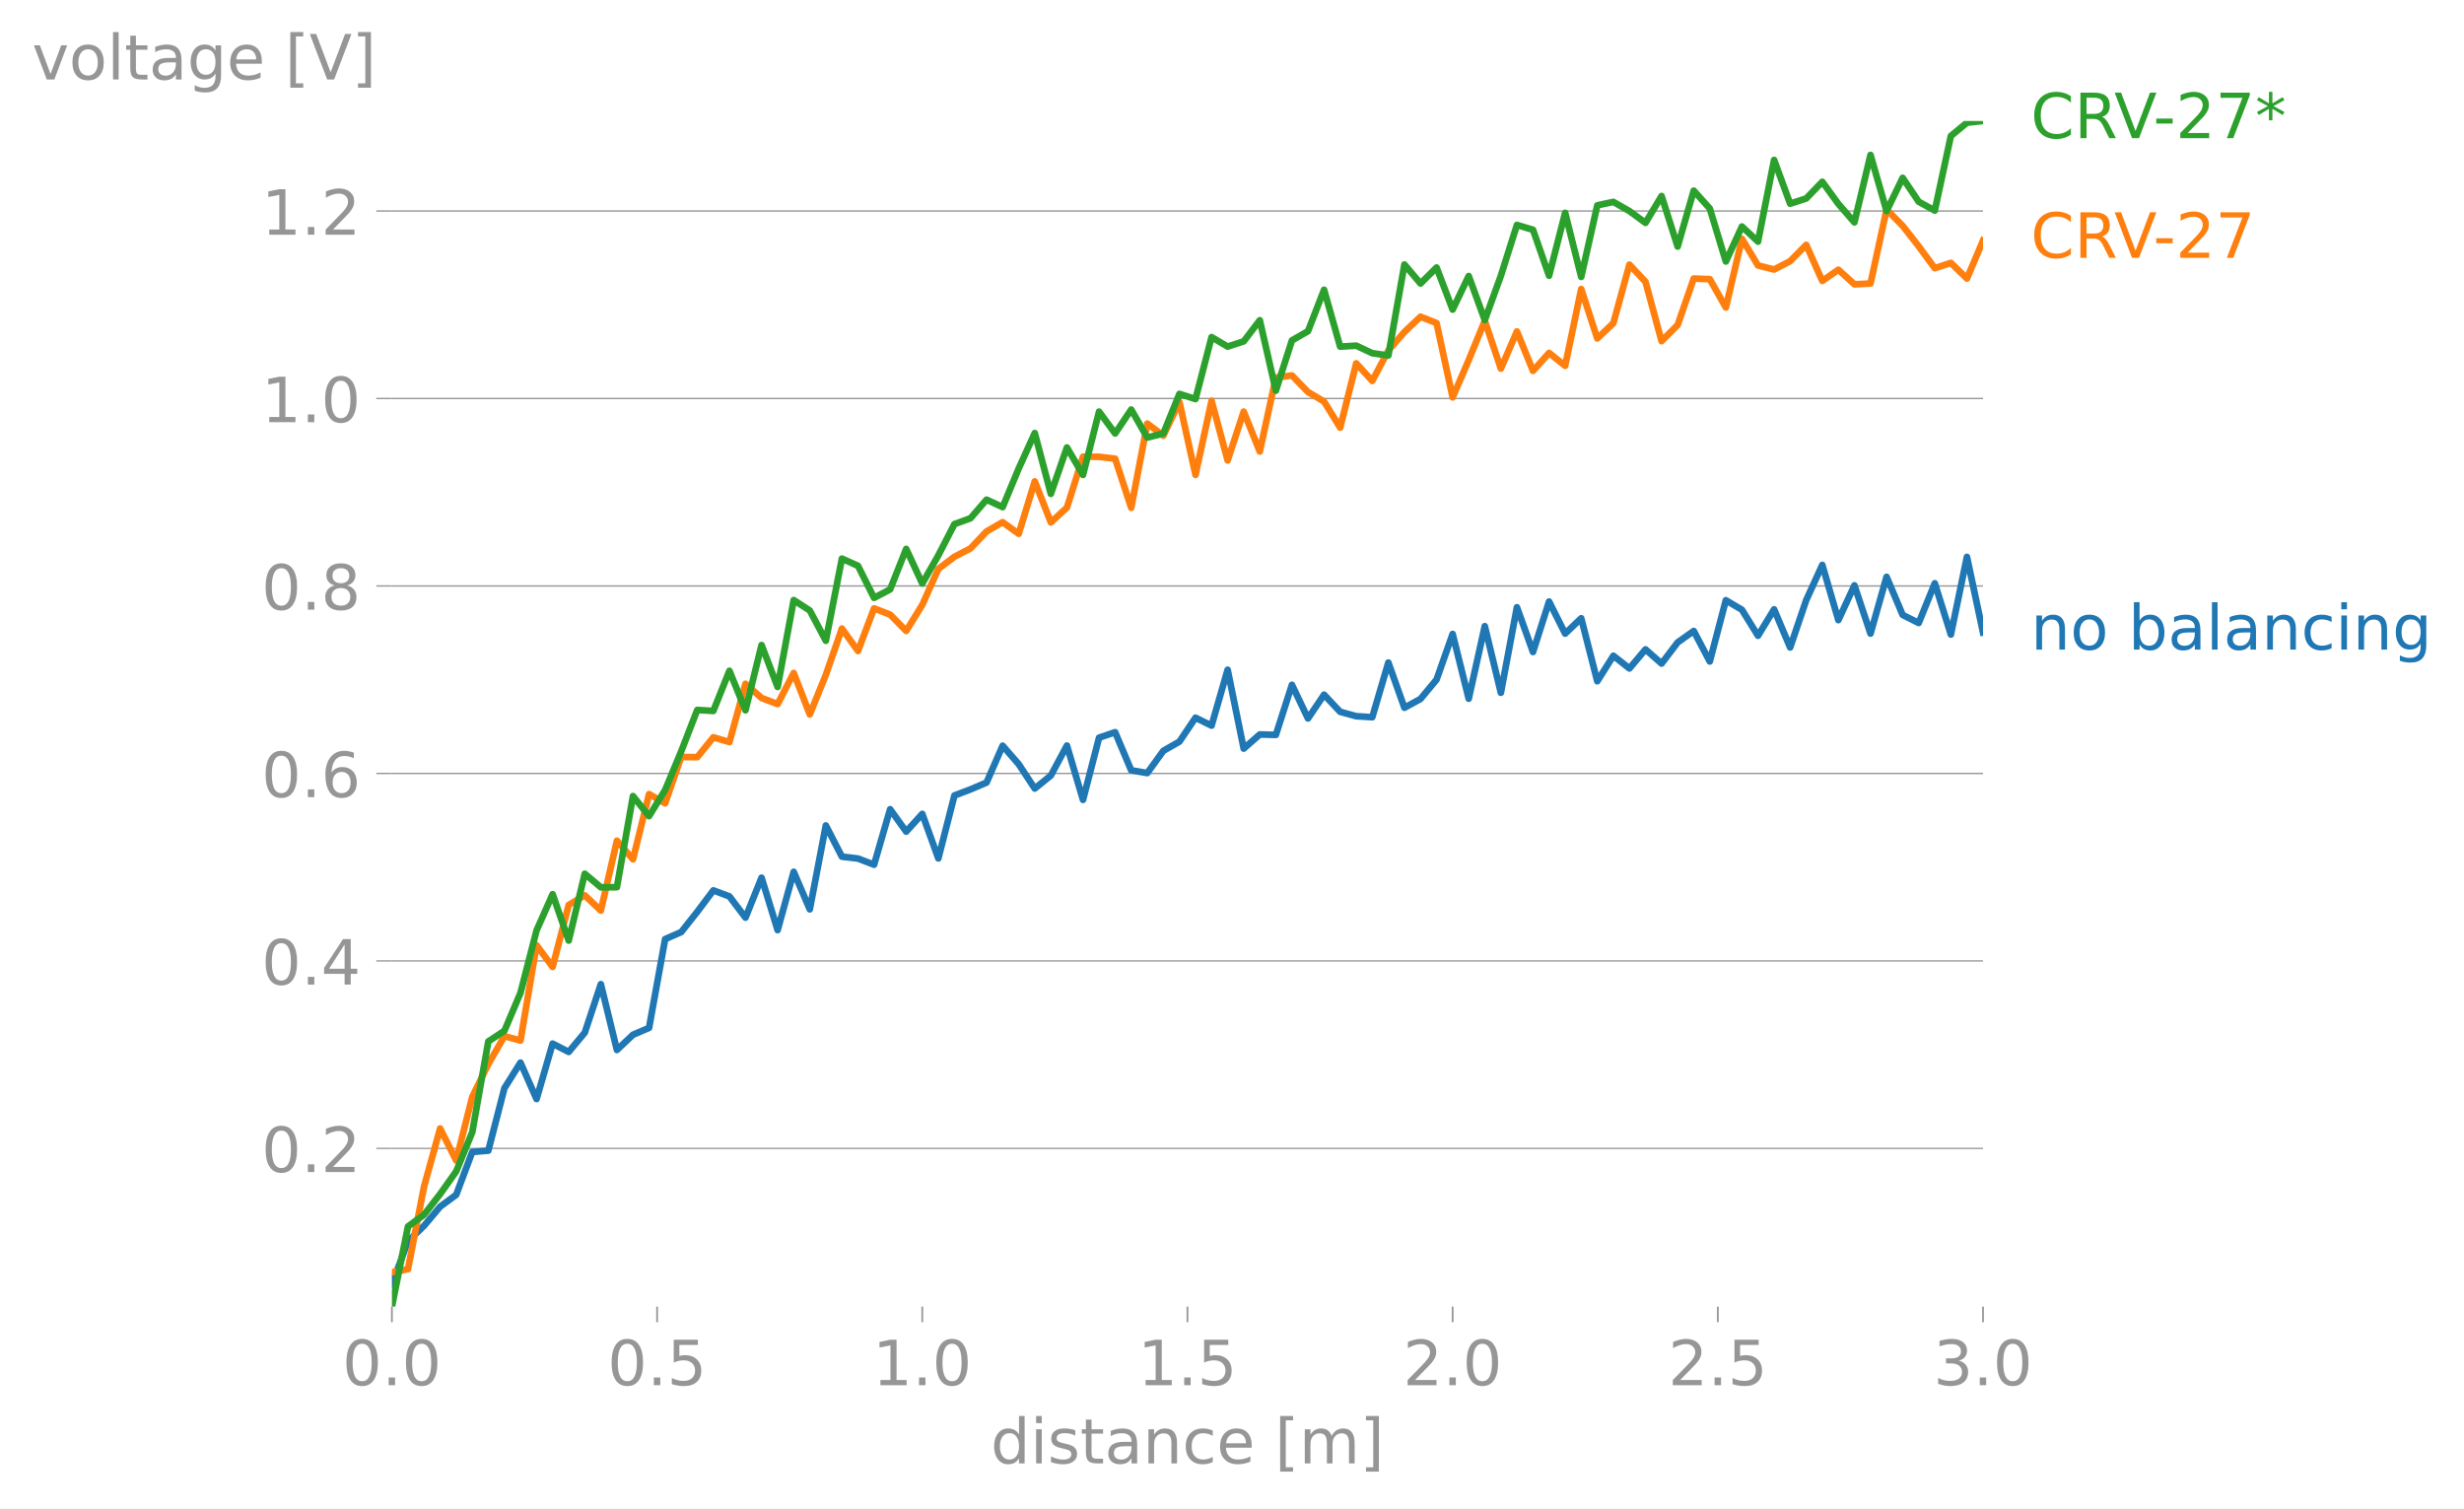
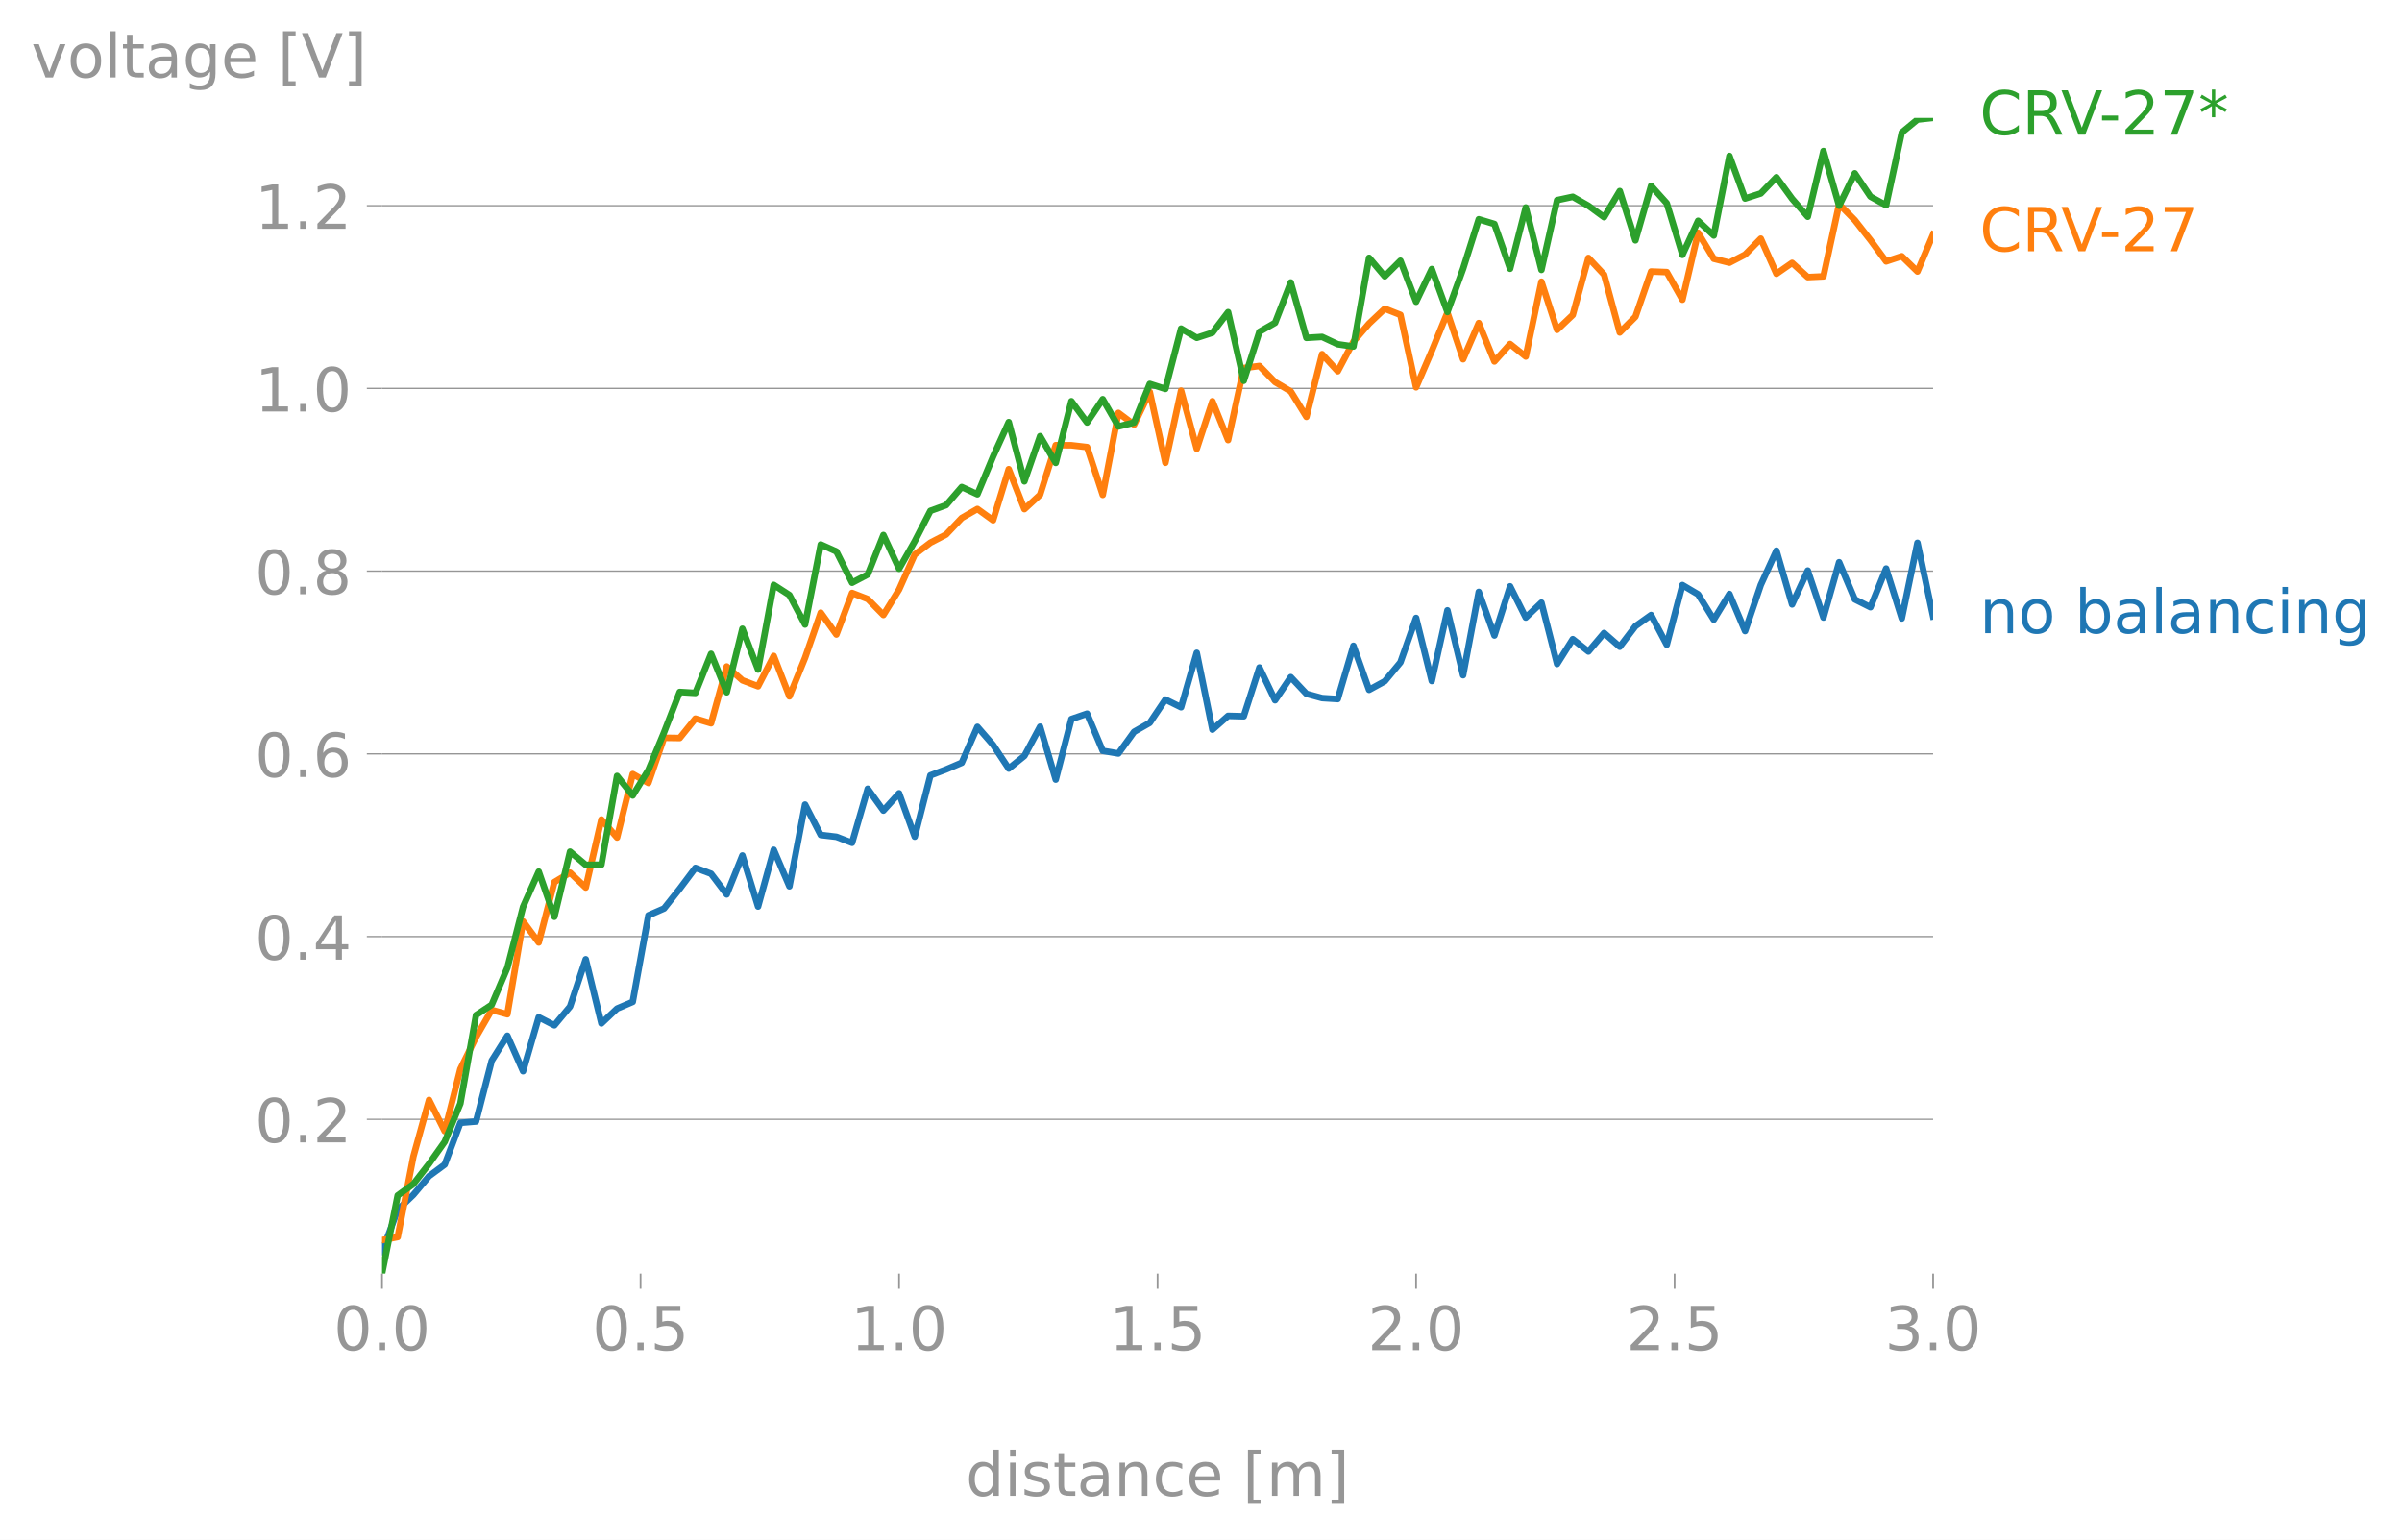
- <svg xmlns="http://www.w3.org/2000/svg" xmlns:xlink="http://www.w3.org/1999/xlink" height="451.41" viewBox="0 0 553.04 338.557" width="737.387">
+ <svg xmlns="http://www.w3.org/2000/svg" xmlns:xlink="http://www.w3.org/1999/xlink" height="472.743" viewBox="0 0 553.04 354.557" width="737.387">
  <defs>
    <style>*{stroke-linecap:butt;stroke-linejoin:round}</style>
  </defs>
  <g id="figure_1">
-     <path d="M0 338.557h553.04V0H0z" style="fill:#fff" id="patch_1" />
+     <path d="M0 354.557h553.04V0H0z" style="fill:#fff" id="patch_1" />
    <g id="axes_1">
      <path d="M87.963 293.258h357.12V27.146H87.962z" style="fill:none" id="patch_2" />
      <g id="matplotlib.axis_1">
        <g id="xtick_1">
          <g id="line2d_1">
            <defs>
-               <path d="M0 0v3.5" id="mf9d9460918" style="stroke:#969696;stroke-width:.4" />
-             </defs>
-             <use style="fill:#969696;stroke:#969696;stroke-width:.4" x="87.963" xlink:href="#mf9d9460918" y="293.258" />
+               <path d="M0 0v3.5" id="m4b5f415ca1" style="stroke:#969696;stroke-width:.4" />
+             </defs>
+             <use style="fill:#969696;stroke:#969696;stroke-width:.4" x="87.963" xlink:href="#m4b5f415ca1" y="293.258" />
          </g>
          <g style="fill:#969696" transform="matrix(.14 0 0 -.14 76.83 310.896)" id="text_1">
            <defs>
              <path d="M2034 4250q-487 0-733-480-245-479-245-1442 0-959 245-1439 246-480 733-480 491 0 736 480 246 480 246 1439 0 963-246 1442-245 480-736 480zm0 500q785 0 1199-621 414-620 414-1801 0-1178-414-1799Q2819-91 2034-91q-784 0-1198 620-414 621-414 1799 0 1181 414 1801 414 621 1198 621z" id="DejaVuSans-30" transform="scale(.01563)" />
              <path d="M684 794h660V0H684v794z" id="DejaVuSans-2e" transform="scale(.01563)" />
            </defs>
            <use xlink:href="#DejaVuSans-30" />
            <use x="63.623" xlink:href="#DejaVuSans-2e" />
            <use x="95.41" xlink:href="#DejaVuSans-30" />
          </g>
        </g>
        <g id="xtick_2">
-           <use style="fill:#969696;stroke:#969696;stroke-width:.4" x="147.482" xlink:href="#mf9d9460918" y="293.258" id="line2d_2" />
+           <use style="fill:#969696;stroke:#969696;stroke-width:.4" x="147.482" xlink:href="#m4b5f415ca1" y="293.258" id="line2d_2" />
          <g style="fill:#969696" transform="matrix(.14 0 0 -.14 136.35 310.896)" id="text_2">
            <defs>
              <path d="M691 4666h2478v-532H1269V2991q137 47 274 70 138 23 276 23 781 0 1237-428 457-428 457-1159 0-753-469-1171Q2575-91 1722-91q-294 0-599 50Q819 9 494 109v635q281-153 581-228t634-75q541 0 856 284 316 284 316 772 0 487-316 771-315 285-856 285-253 0-505-56-251-56-513-175v2344z" id="DejaVuSans-35" transform="scale(.01563)" />
            </defs>
            <use xlink:href="#DejaVuSans-30" />
            <use x="63.623" xlink:href="#DejaVuSans-2e" />
            <use x="95.41" xlink:href="#DejaVuSans-35" />
          </g>
        </g>
        <g id="xtick_3">
-           <use style="fill:#969696;stroke:#969696;stroke-width:.4" x="207.002" xlink:href="#mf9d9460918" y="293.258" id="line2d_3" />
+           <use style="fill:#969696;stroke:#969696;stroke-width:.4" x="207.002" xlink:href="#m4b5f415ca1" y="293.258" id="line2d_3" />
          <g style="fill:#969696" transform="matrix(.14 0 0 -.14 195.87 310.896)" id="text_3">
            <defs>
              <path d="M794 531h1031v3560L703 3866v575l1116 225h631V531h1031V0H794v531z" id="DejaVuSans-31" transform="scale(.01563)" />
            </defs>
            <use xlink:href="#DejaVuSans-31" />
            <use x="63.623" xlink:href="#DejaVuSans-2e" />
            <use x="95.41" xlink:href="#DejaVuSans-30" />
          </g>
        </g>
        <g id="xtick_4">
-           <use style="fill:#969696;stroke:#969696;stroke-width:.4" x="266.522" xlink:href="#mf9d9460918" y="293.258" id="line2d_4" />
+           <use style="fill:#969696;stroke:#969696;stroke-width:.4" x="266.522" xlink:href="#m4b5f415ca1" y="293.258" id="line2d_4" />
          <g style="fill:#969696" transform="matrix(.14 0 0 -.14 255.39 310.896)" id="text_4">
            <use xlink:href="#DejaVuSans-31" />
            <use x="63.623" xlink:href="#DejaVuSans-2e" />
            <use x="95.41" xlink:href="#DejaVuSans-35" />
          </g>
        </g>
        <g id="xtick_5">
-           <use style="fill:#969696;stroke:#969696;stroke-width:.4" x="326.043" xlink:href="#mf9d9460918" y="293.258" id="line2d_5" />
+           <use style="fill:#969696;stroke:#969696;stroke-width:.4" x="326.043" xlink:href="#m4b5f415ca1" y="293.258" id="line2d_5" />
          <g style="fill:#969696" transform="matrix(.14 0 0 -.14 314.91 310.896)" id="text_5">
            <defs>
              <path d="M1228 531h2203V0H469v531q359 372 979 998 621 627 780 809 303 340 423 576 121 236 121 464 0 372-261 606-261 235-680 235-297 0-627-103-329-103-704-313v638q381 153 712 231 332 78 607 78 725 0 1156-363 431-362 431-968 0-288-108-546-107-257-392-607-78-91-497-524-418-433-1181-1211z" id="DejaVuSans-32" transform="scale(.01563)" />
            </defs>
            <use xlink:href="#DejaVuSans-32" />
            <use x="63.623" xlink:href="#DejaVuSans-2e" />
            <use x="95.41" xlink:href="#DejaVuSans-30" />
          </g>
        </g>
        <g id="xtick_6">
-           <use style="fill:#969696;stroke:#969696;stroke-width:.4" x="385.563" xlink:href="#mf9d9460918" y="293.258" id="line2d_6" />
+           <use style="fill:#969696;stroke:#969696;stroke-width:.4" x="385.563" xlink:href="#m4b5f415ca1" y="293.258" id="line2d_6" />
          <g style="fill:#969696" transform="matrix(.14 0 0 -.14 374.43 310.896)" id="text_6">
            <use xlink:href="#DejaVuSans-32" />
            <use x="63.623" xlink:href="#DejaVuSans-2e" />
            <use x="95.41" xlink:href="#DejaVuSans-35" />
          </g>
        </g>
        <g id="xtick_7">
-           <use style="fill:#969696;stroke:#969696;stroke-width:.4" x="445.082" xlink:href="#mf9d9460918" y="293.258" id="line2d_7" />
+           <use style="fill:#969696;stroke:#969696;stroke-width:.4" x="445.082" xlink:href="#m4b5f415ca1" y="293.258" id="line2d_7" />
          <g style="fill:#969696" transform="matrix(.14 0 0 -.14 433.95 310.896)" id="text_7">
            <defs>
              <path d="M2597 2516q453-97 707-404 255-306 255-756 0-690-475-1069Q2609-91 1734-91q-293 0-604 58T488 141v609q262-153 574-231 313-78 654-78 593 0 904 234t311 681q0 413-289 645-289 233-804 233h-544v519h569q465 0 712 186t247 536q0 359-255 551-254 193-729 193-260 0-557-57-297-56-653-174v562q360 100 674 150t592 50q719 0 1137-327 419-326 419-882 0-388-222-655t-631-370z" id="DejaVuSans-33" transform="scale(.01563)" />
            </defs>
            <use xlink:href="#DejaVuSans-33" />
            <use x="63.623" xlink:href="#DejaVuSans-2e" />
            <use x="95.41" xlink:href="#DejaVuSans-30" />
          </g>
        </g>
-         <g style="fill:#969696" transform="matrix(.14 0 0 -.14 222.356 328.446)" id="text_8">
+         <g style="fill:#969696" transform="matrix(.14 0 0 -.14 222.356 344.446)" id="text_8">
          <defs>
            <path d="M2906 2969v1894h575V0h-575v525q-181-312-458-464-276-152-664-152-634 0-1033 506-398 507-398 1332t398 1331q399 506 1033 506 388 0 664-152 277-151 458-463zM947 1747q0-634 261-995t717-361q456 0 718 361 263 361 263 995t-263 995q-262 361-718 361t-717-361q-261-361-261-995z" id="DejaVuSans-64" transform="scale(.01563)" />
            <path d="M603 3500h575V0H603v3500zm0 1363h575v-729H603v729z" id="DejaVuSans-69" transform="scale(.01563)" />
            <path d="M2834 3397v-544q-243 125-506 187-262 63-544 63-428 0-642-131t-214-394q0-200 153-314t616-217l197-44q612-131 870-370t258-667q0-488-386-773Q2250-91 1575-91q-281 0-586 55T347 128v594q319-166 628-249 309-82 613-82 406 0 624 139 219 139 219 392 0 234-158 359-157 125-692 241l-200 47q-534 112-772 345-237 233-237 639 0 494 350 762 350 269 994 269 318 0 599-47 282-46 519-140z" id="DejaVuSans-73" transform="scale(.01563)" />
            <path d="M1172 4494v-994h1184v-447H1172V1153q0-428 117-550t477-122h590V0h-590q-666 0-919 248-253 249-253 905v1900H172v447h422v994h578z" id="DejaVuSans-74" transform="scale(.01563)" />
            <path d="M2194 1759q-697 0-966-159t-269-544q0-306 202-486 202-179 548-179 479 0 768 339t289 901v128h-572zm1147 238V0h-575v531q-197-318-491-470T1556-91q-537 0-855 302-317 302-317 808 0 590 395 890 396 300 1180 300h807v57q0 397-261 614t-733 217q-300 0-585-72-284-72-546-216v532q315 122 612 182 297 61 578 61 760 0 1135-394 375-393 375-1193z" id="DejaVuSans-61" transform="scale(.01563)" />
            <path d="M3513 2113V0h-575v2094q0 497-194 743-194 247-581 247-466 0-735-297-269-296-269-809V0H581v3500h578v-544q207 316 486 472 280 156 646 156 603 0 912-373 310-373 310-1098z" id="DejaVuSans-6e" transform="scale(.01563)" />
            <path d="M3122 3366v-538q-244 135-489 202t-495 67q-560 0-870-355-309-354-309-995t309-996q310-354 870-354 250 0 495 67t489 202V134Q2881 22 2623-34q-257-57-548-57-791 0-1257 497-465 497-465 1341 0 856 470 1346 471 491 1290 491 265 0 518-55 253-54 491-163z" id="DejaVuSans-63" transform="scale(.01563)" />
            <path d="M3597 1894v-281H953q38-594 358-905t892-311q331 0 642 81t618 244V178Q3153 47 2828-22t-659-69q-838 0-1327 487-489 488-489 1320 0 859 464 1363 464 505 1252 505 706 0 1117-455 411-454 411-1235zm-575 169q-6 471-264 752-258 282-683 282-481 0-770-272t-333-766l2050 4z" id="DejaVuSans-65" transform="scale(.01563)" />
            <path d="M550 4863h1325v-447h-750V-397h750v-447H550v5707z" id="DejaVuSans-5b" transform="scale(.01563)" />
            <path d="M3328 2828q216 388 516 572t706 184q547 0 844-383 297-382 297-1088V0h-578v2094q0 503-179 746-178 244-543 244-447 0-707-297-259-296-259-809V0h-578v2094q0 506-178 748t-550 242q-441 0-701-298-259-298-259-808V0H581v3500h578v-544q197 322 472 475t653 153q382 0 649-194 267-193 395-562z" id="DejaVuSans-6d" transform="scale(.01563)" />
            <path d="M1947 4863V-844H622v447h747v4813H622v447h1325z" id="DejaVuSans-5d" transform="scale(.01563)" />
          </defs>
          <use xlink:href="#DejaVuSans-64" />
          <use x="63.477" xlink:href="#DejaVuSans-69" />
          <use x="91.26" xlink:href="#DejaVuSans-73" />
          <use x="143.359" xlink:href="#DejaVuSans-74" />
          <use x="182.568" xlink:href="#DejaVuSans-61" />
          <use x="243.848" xlink:href="#DejaVuSans-6e" />
          <use x="307.227" xlink:href="#DejaVuSans-63" />
          <use x="362.207" xlink:href="#DejaVuSans-65" />
          <use x="423.73" xlink:href="#DejaVuSans-20" />
          <use x="455.518" xlink:href="#DejaVuSans-5b" />
          <use x="494.531" xlink:href="#DejaVuSans-6d" />
          <use x="591.943" xlink:href="#DejaVuSans-5d" />
        </g>
      </g>
      <g id="matplotlib.axis_2">
        <g id="ytick_1">
-           <path clip-path="url(#pff6b2cde68)" d="M87.963 257.742h357.12" style="fill:none;stroke:#969696;stroke-linecap:square;stroke-width:.3" id="line2d_8" />
+           <path clip-path="url(#pdc6a92bcc0)" d="M87.963 257.742h357.12" style="fill:none;stroke:#969696;stroke-linecap:square;stroke-width:.3" id="line2d_8" />
          <g id="line2d_9">
            <defs>
-               <path d="M0 0h-3.5" id="md58f054f28" style="stroke:#969696;stroke-width:.3" />
-             </defs>
-             <use style="fill:#969696;stroke:#969696;stroke-width:.3" x="87.963" xlink:href="#md58f054f28" y="257.742" />
+               <path d="M0 0h-3.5" id="m3ffb394036" style="stroke:#969696;stroke-width:.3" />
+             </defs>
+             <use style="fill:#969696;stroke:#969696;stroke-width:.3" x="87.963" xlink:href="#m3ffb394036" y="257.742" />
          </g>
          <g style="fill:#969696" transform="matrix(.14 0 0 -.14 58.698 263.06)" id="text_9">
            <use xlink:href="#DejaVuSans-30" />
            <use x="63.623" xlink:href="#DejaVuSans-2e" />
            <use x="95.41" xlink:href="#DejaVuSans-32" />
          </g>
        </g>
        <g id="ytick_2">
-           <path clip-path="url(#pff6b2cde68)" d="M87.963 215.666h357.12" style="fill:none;stroke:#969696;stroke-linecap:square;stroke-width:.3" id="line2d_10" />
-           <use style="fill:#969696;stroke:#969696;stroke-width:.3" x="87.963" xlink:href="#md58f054f28" y="215.666" id="line2d_11" />
+           <path clip-path="url(#pdc6a92bcc0)" d="M87.963 215.666h357.12" style="fill:none;stroke:#969696;stroke-linecap:square;stroke-width:.3" id="line2d_10" />
+           <use style="fill:#969696;stroke:#969696;stroke-width:.3" x="87.963" xlink:href="#m3ffb394036" y="215.666" id="line2d_11" />
          <g style="fill:#969696" transform="matrix(.14 0 0 -.14 58.698 220.984)" id="text_10">
            <defs>
              <path d="M2419 4116 825 1625h1594v2491zm-166 550h794V1625h666v-525h-666V0h-628v1100H313v609l1940 2957z" id="DejaVuSans-34" transform="scale(.01563)" />
            </defs>
            <use xlink:href="#DejaVuSans-30" />
            <use x="63.623" xlink:href="#DejaVuSans-2e" />
            <use x="95.41" xlink:href="#DejaVuSans-34" />
          </g>
        </g>
        <g id="ytick_3">
-           <path clip-path="url(#pff6b2cde68)" d="M87.963 173.59h357.12" style="fill:none;stroke:#969696;stroke-linecap:square;stroke-width:.3" id="line2d_12" />
-           <use style="fill:#969696;stroke:#969696;stroke-width:.3" x="87.963" xlink:href="#md58f054f28" y="173.589" id="line2d_13" />
+           <path clip-path="url(#pdc6a92bcc0)" d="M87.963 173.59h357.12" style="fill:none;stroke:#969696;stroke-linecap:square;stroke-width:.3" id="line2d_12" />
+           <use style="fill:#969696;stroke:#969696;stroke-width:.3" x="87.963" xlink:href="#m3ffb394036" y="173.589" id="line2d_13" />
          <g style="fill:#969696" transform="matrix(.14 0 0 -.14 58.698 178.908)" id="text_11">
            <defs>
              <path d="M2113 2584q-425 0-674-291-248-290-248-796 0-503 248-796 249-292 674-292t673 292q248 293 248 796 0 506-248 796-248 291-673 291zm1253 1979v-575q-238 112-480 171-242 60-480 60-625 0-955-422-329-422-376-1275 184 272 462 417 279 145 613 145 703 0 1111-427 408-426 408-1160 0-719-425-1154Q2819-91 2113-91q-810 0-1238 620-428 621-428 1799 0 1106 525 1764t1409 658q238 0 480-47t505-140z" id="DejaVuSans-36" transform="scale(.01563)" />
            </defs>
            <use xlink:href="#DejaVuSans-30" />
            <use x="63.623" xlink:href="#DejaVuSans-2e" />
            <use x="95.41" xlink:href="#DejaVuSans-36" />
          </g>
        </g>
        <g id="ytick_4">
-           <path clip-path="url(#pff6b2cde68)" d="M87.963 131.513h357.12" style="fill:none;stroke:#969696;stroke-linecap:square;stroke-width:.3" id="line2d_14" />
-           <use style="fill:#969696;stroke:#969696;stroke-width:.3" x="87.963" xlink:href="#md58f054f28" y="131.513" id="line2d_15" />
+           <path clip-path="url(#pdc6a92bcc0)" d="M87.963 131.513h357.12" style="fill:none;stroke:#969696;stroke-linecap:square;stroke-width:.3" id="line2d_14" />
+           <use style="fill:#969696;stroke:#969696;stroke-width:.3" x="87.963" xlink:href="#m3ffb394036" y="131.513" id="line2d_15" />
          <g style="fill:#969696" transform="matrix(.14 0 0 -.14 58.698 136.832)" id="text_12">
            <defs>
              <path d="M2034 2216q-450 0-708-241-257-241-257-662 0-422 257-663 258-241 708-241t709 242q260 243 260 662 0 421-258 662-257 241-711 241zm-631 268q-406 100-633 378-226 279-226 679 0 559 398 884 399 325 1092 325 697 0 1094-325t397-884q0-400-227-679-226-278-629-378 456-106 710-416 255-309 255-755 0-679-414-1042Q2806-91 2034-91q-771 0-1186 362-414 363-414 1042 0 446 256 755 257 310 713 416zm-231 997q0-362 226-565 227-203 636-203 407 0 636 203 230 203 230 565 0 363-230 566-229 203-636 203-409 0-636-203-226-203-226-566z" id="DejaVuSans-38" transform="scale(.01563)" />
            </defs>
            <use xlink:href="#DejaVuSans-30" />
            <use x="63.623" xlink:href="#DejaVuSans-2e" />
            <use x="95.41" xlink:href="#DejaVuSans-38" />
          </g>
        </g>
        <g id="ytick_5">
-           <path clip-path="url(#pff6b2cde68)" d="M87.963 89.437h357.12" style="fill:none;stroke:#969696;stroke-linecap:square;stroke-width:.3" id="line2d_16" />
-           <use style="fill:#969696;stroke:#969696;stroke-width:.3" x="87.963" xlink:href="#md58f054f28" y="89.437" id="line2d_17" />
+           <path clip-path="url(#pdc6a92bcc0)" d="M87.963 89.437h357.12" style="fill:none;stroke:#969696;stroke-linecap:square;stroke-width:.3" id="line2d_16" />
+           <use style="fill:#969696;stroke:#969696;stroke-width:.3" x="87.963" xlink:href="#m3ffb394036" y="89.437" id="line2d_17" />
          <g style="fill:#969696" transform="matrix(.14 0 0 -.14 58.698 94.756)" id="text_13">
            <use xlink:href="#DejaVuSans-31" />
            <use x="63.623" xlink:href="#DejaVuSans-2e" />
            <use x="95.41" xlink:href="#DejaVuSans-30" />
          </g>
        </g>
        <g id="ytick_6">
-           <path clip-path="url(#pff6b2cde68)" d="M87.963 47.36h357.12" style="fill:none;stroke:#969696;stroke-linecap:square;stroke-width:.3" id="line2d_18" />
-           <use style="fill:#969696;stroke:#969696;stroke-width:.3" x="87.963" xlink:href="#md58f054f28" y="47.361" id="line2d_19" />
+           <path clip-path="url(#pdc6a92bcc0)" d="M87.963 47.36h357.12" style="fill:none;stroke:#969696;stroke-linecap:square;stroke-width:.3" id="line2d_18" />
+           <use style="fill:#969696;stroke:#969696;stroke-width:.3" x="87.963" xlink:href="#m3ffb394036" y="47.361" id="line2d_19" />
          <g style="fill:#969696" transform="matrix(.14 0 0 -.14 58.698 52.68)" id="text_14">
            <use xlink:href="#DejaVuSans-31" />
            <use x="63.623" xlink:href="#DejaVuSans-2e" />
            <use x="95.41" xlink:href="#DejaVuSans-32" />
          </g>
        </g>
        <g style="fill:#969696" transform="matrix(.14 0 0 -.14 7.2 17.838)" id="text_15">
          <defs>
            <path d="M191 3500h609L1894 563l1094 2937h609L2284 0h-781L191 3500z" id="DejaVuSans-76" transform="scale(.01563)" />
            <path d="M1959 3097q-462 0-731-361t-269-989q0-628 267-989 268-361 733-361 460 0 728 362 269 363 269 988 0 622-269 986-268 364-728 364zm0 487q750 0 1178-488 429-487 429-1349 0-859-429-1349Q2709-91 1959-91q-753 0-1180 489-426 490-426 1349 0 862 426 1349 427 488 1180 488z" id="DejaVuSans-6f" transform="scale(.01563)" />
            <path d="M603 4863h575V0H603v4863z" id="DejaVuSans-6c" transform="scale(.01563)" />
            <path d="M2906 1791q0 625-258 968-257 344-723 344-462 0-720-344-258-343-258-968 0-622 258-966t720-344q466 0 723 344 258 344 258 966zm575-1357q0-893-397-1329-396-436-1215-436-303 0-572 45t-522 139v559q253-137 500-202 247-66 503-66 566 0 847 295t281 892v285q-178-310-456-463T1784 0Q1141 0 747 490 353 981 353 1791q0 812 394 1302 394 491 1037 491 388 0 666-153t456-462v531h575V434z" id="DejaVuSans-67" transform="scale(.01563)" />
            <path d="M1831 0 50 4666h659L2188 738l1481 3928h656L2547 0h-716z" id="DejaVuSans-56" transform="scale(.01563)" />
          </defs>
          <use xlink:href="#DejaVuSans-76" />
          <use x="59.18" xlink:href="#DejaVuSans-6f" />
          <use x="120.361" xlink:href="#DejaVuSans-6c" />
          <use x="148.145" xlink:href="#DejaVuSans-74" />
          <use x="187.354" xlink:href="#DejaVuSans-61" />
          <use x="248.633" xlink:href="#DejaVuSans-67" />
          <use x="312.109" xlink:href="#DejaVuSans-65" />
          <use x="373.633" xlink:href="#DejaVuSans-20" />
          <use x="405.42" xlink:href="#DejaVuSans-5b" />
          <use x="444.434" xlink:href="#DejaVuSans-56" />
          <use x="512.842" xlink:href="#DejaVuSans-5d" />
        </g>
      </g>
-       <path clip-path="url(#pff6b2cde68)" d="m87.963 288.272 3.607-9.688 3.607-3.469 3.607-4.292 3.608-2.662 3.607-9.613 3.607-.302 3.607-14.006 3.608-5.746 3.607 8.175 3.607-12.433 3.608 1.86 3.607-4.33 3.607-10.876 3.607 14.767 3.608-3.416 3.607-1.544 3.607-19.925 3.607-1.577 3.608-4.55 3.607-4.804 3.607 1.35 3.607 4.766 3.608-8.966 3.607 11.757 3.607-13.074 3.608 8.418 3.607-18.82 3.607 6.999 3.607.42 3.608 1.38 3.607-12.445 3.607 5.023 3.607-3.98 3.608 9.993 3.607-14.122 3.607-1.363 3.608-1.54 3.607-8.272 3.607 4.152 3.607 5.46 3.608-2.916 3.607-6.733 3.607 12.192 3.608-13.947 3.607-1.238 3.607 8.557 3.607.615 3.608-4.995 3.607-2.061 3.607-5.365 3.607 1.773 3.608-12.538 3.607 17.697 3.607-3.176 3.608.094 3.607-11.233 3.607 7.545 3.607-5.33 3.608 3.84 3.607.986 3.607.228 3.607-12.263 3.608 10.14 3.607-1.975 3.607-4.352 3.608-10.23 3.607 14.528 3.607-16.274 3.607 14.934 3.608-19.182 3.607 10.035 3.607-11.326 3.607 7.201 3.608-3.44 3.607 14.128 3.607-5.716 3.608 2.842 3.607-4.27 3.607 3.174 3.607-4.74 3.608-2.565 3.607 6.837 3.607-13.74 3.607 2.137 3.608 5.834 3.607-5.92 3.607 8.546 3.607-10.618 3.608-7.904 3.607 12.385 3.607-7.794 3.608 10.82 3.607-12.738 3.607 8.548 3.607 1.808 3.608-8.906 3.607 11.502 3.607-17.424 3.607 16.94" style="fill:none;stroke:#1f77b4;stroke-linecap:square;stroke-width:1.5" id="line2d_20" />
-       <path clip-path="url(#pff6b2cde68)" d="m87.963 285.558 3.607-.702 3.607-18.538 3.607-13.04 3.608 7.19 3.607-14.294 3.607-7.36 3.607-6.26 3.608.996 3.607-21.399 3.607 4.872 3.608-13.905 3.607-2.168 3.607 3.427 3.607-15.68 3.608 4.163 3.607-14.623 3.607 2.058 3.607-10.405 3.608.053 3.607-4.467 3.607 1.073 3.607-13.074 3.608 3.185 3.607 1.369 3.607-6.99 3.608 9.31 3.607-8.883 3.607-10.39 3.607 5.033 3.608-9.565 3.607 1.398 3.607 3.667 3.607-5.852 3.608-8.07 3.607-2.726 3.607-1.872 3.608-3.815 3.607-2.073 3.607 2.606 3.607-11.767 3.608 9.201 3.607-3.313 3.607-11.422 3.608.024 3.607.419 3.607 11.01 3.607-18.884 3.608 2.711 3.607-7.555 3.607 16.34 3.607-16.614 3.608 13.387 3.607-10.956 3.607 8.953 3.608-16.596 3.607-.473 3.607 3.711 3.607 2.135 3.608 5.867 3.607-14.434 3.607 3.94 3.607-6.816 3.608-4.178 3.607-3.414 3.607 1.423 3.608 16.684 3.607-8.378 3.607-8.816 3.607 10.736 3.608-8.342 3.607 8.846 3.607-4.018 3.607 2.883 3.608-17.227 3.607 11.086 3.607-3.44 3.608-13.127 3.607 3.852 3.607 13.312 3.607-3.618 3.608-10.418 3.607.137 3.607 6.358 3.607-15.416 3.608 5.983 3.607.906 3.607-1.871 3.607-3.667 3.608 8.092 3.607-2.509 3.607 3.28 3.608-.174 3.607-16.612 3.607 3.658 3.607 4.6 3.608 4.904 3.607-1.188 3.607 3.519L445.082 54" style="fill:none;stroke:#ff7f0e;stroke-linecap:square;stroke-width:1.5" id="line2d_21" />
-       <path clip-path="url(#pff6b2cde68)" d="m87.963 293.258 3.607-17.99 3.607-2.632 3.607-4.647 3.608-5.08 3.607-8.797 3.607-20.373 3.607-2.373 3.608-8.517 3.607-14.026 3.607-8.121 3.608 10.4 3.607-14.997 3.607 3.044 3.607-.032 3.608-20.444 3.607 4.499 3.607-5.869 3.607-8.666 3.608-9.295 3.607.22 3.607-9.007 3.607 8.864 3.608-14.64 3.607 9.403 3.607-19.5 3.608 2.336 3.607 6.792 3.607-18.432 3.607 1.618 3.608 7.19 3.607-1.901 3.607-9.085 3.607 7.773 3.608-6.337 3.607-7.008 3.607-1.304 3.608-4.181 3.607 1.677 3.607-8.677 3.607-7.943 3.608 13.645 3.607-10.413 3.607 6.157 3.608-14.2 3.607 4.899 3.607-5.366 3.607 6.282 3.608-.906 3.607-8.893 3.607 1.155 3.607-13.897 3.608 2.128 3.607-1.17 3.607-4.746 3.608 15.807 3.607-11.28 3.607-2.067 3.607-9.297 3.608 12.764 3.607-.218 3.607 1.686 3.607.52 3.608-20.428 3.607 4.27 3.607-3.594 3.608 9.446 3.607-7.532 3.607 9.892 3.607-9.95 3.608-11.405 3.607 1.088 3.607 10.309 3.607-14.114 3.608 14.376 3.607-16.059 3.607-.776 3.608 2.064 3.607 2.64 3.607-6.023 3.607 11.352 3.608-12.558 3.607 4.014 3.607 11.887 3.607-7.845 3.608 3.384 3.607-18.33 3.607 9.814 3.607-1.165 3.608-3.742 3.607 4.959 3.607 4.146 3.608-15.133 3.607 12.597 3.607-7.458 3.607 5.355 3.608 1.988 3.607-16.743 3.607-2.981 3.607-.389" style="fill:none;stroke:#2ca02c;stroke-linecap:square;stroke-width:1.5" id="line2d_22" />
+       <path clip-path="url(#pdc6a92bcc0)" d="m87.963 288.272 3.607-9.688 3.607-3.469 3.607-4.292 3.608-2.662 3.607-9.613 3.607-.302 3.607-14.006 3.608-5.746 3.607 8.175 3.607-12.433 3.608 1.86 3.607-4.33 3.607-10.876 3.607 14.767 3.608-3.416 3.607-1.544 3.607-19.925 3.607-1.577 3.608-4.55 3.607-4.804 3.607 1.35 3.607 4.766 3.608-8.966 3.607 11.757 3.607-13.074 3.608 8.418 3.607-18.82 3.607 6.999 3.607.42 3.608 1.38 3.607-12.445 3.607 5.023 3.607-3.98 3.608 9.993 3.607-14.122 3.607-1.363 3.608-1.54 3.607-8.272 3.607 4.152 3.607 5.46 3.608-2.916 3.607-6.733 3.607 12.192 3.608-13.947 3.607-1.238 3.607 8.557 3.607.615 3.608-4.995 3.607-2.061 3.607-5.365 3.607 1.773 3.608-12.538 3.607 17.697 3.607-3.176 3.608.094 3.607-11.233 3.607 7.545 3.607-5.33 3.608 3.84 3.607.986 3.607.228 3.607-12.263 3.608 10.14 3.607-1.975 3.607-4.352 3.608-10.23 3.607 14.528 3.607-16.274 3.607 14.934 3.608-19.182 3.607 10.035 3.607-11.326 3.607 7.201 3.608-3.44 3.607 14.128 3.607-5.716 3.608 2.842 3.607-4.27 3.607 3.174 3.607-4.74 3.608-2.565 3.607 6.837 3.607-13.74 3.607 2.137 3.608 5.834 3.607-5.92 3.607 8.546 3.607-10.618 3.608-7.904 3.607 12.385 3.607-7.794 3.608 10.82 3.607-12.738 3.607 8.548 3.607 1.808 3.608-8.906 3.607 11.502 3.607-17.424 3.607 16.94" style="fill:none;stroke:#1f77b4;stroke-linecap:square;stroke-width:1.5" id="line2d_20" />
+       <path clip-path="url(#pdc6a92bcc0)" d="m87.963 285.558 3.607-.702 3.607-18.538 3.607-13.04 3.608 7.19 3.607-14.294 3.607-7.36 3.607-6.26 3.608.996 3.607-21.399 3.607 4.872 3.608-13.905 3.607-2.168 3.607 3.427 3.607-15.68 3.608 4.163 3.607-14.623 3.607 2.058 3.607-10.405 3.608.053 3.607-4.467 3.607 1.073 3.607-13.074 3.608 3.185 3.607 1.369 3.607-6.99 3.608 9.31 3.607-8.883 3.607-10.39 3.607 5.033 3.608-9.565 3.607 1.398 3.607 3.667 3.607-5.852 3.608-8.07 3.607-2.726 3.607-1.872 3.608-3.815 3.607-2.073 3.607 2.606 3.607-11.767 3.608 9.201 3.607-3.313 3.607-11.422 3.608.024 3.607.419 3.607 11.01 3.607-18.884 3.608 2.711 3.607-7.555 3.607 16.34 3.607-16.614 3.608 13.387 3.607-10.956 3.607 8.953 3.608-16.596 3.607-.473 3.607 3.711 3.607 2.135 3.608 5.867 3.607-14.434 3.607 3.94 3.607-6.816 3.608-4.178 3.607-3.414 3.607 1.423 3.608 16.684 3.607-8.378 3.607-8.816 3.607 10.736 3.608-8.342 3.607 8.846 3.607-4.018 3.607 2.883 3.608-17.227 3.607 11.086 3.607-3.44 3.608-13.127 3.607 3.852 3.607 13.312 3.607-3.618 3.608-10.418 3.607.137 3.607 6.358 3.607-15.416 3.608 5.983 3.607.906 3.607-1.871 3.607-3.667 3.608 8.092 3.607-2.509 3.607 3.28 3.608-.174 3.607-16.612 3.607 3.658 3.607 4.6 3.608 4.904 3.607-1.188 3.607 3.519L445.082 54" style="fill:none;stroke:#ff7f0e;stroke-linecap:square;stroke-width:1.5" id="line2d_21" />
+       <path clip-path="url(#pdc6a92bcc0)" d="m87.963 293.258 3.607-17.99 3.607-2.632 3.607-4.647 3.608-5.08 3.607-8.797 3.607-20.373 3.607-2.373 3.608-8.517 3.607-14.026 3.607-8.121 3.608 10.4 3.607-14.997 3.607 3.044 3.607-.032 3.608-20.444 3.607 4.499 3.607-5.869 3.607-8.666 3.608-9.295 3.607.22 3.607-9.007 3.607 8.864 3.608-14.64 3.607 9.403 3.607-19.5 3.608 2.336 3.607 6.792 3.607-18.432 3.607 1.618 3.608 7.19 3.607-1.901 3.607-9.085 3.607 7.773 3.608-6.337 3.607-7.008 3.607-1.304 3.608-4.181 3.607 1.677 3.607-8.677 3.607-7.943 3.608 13.645 3.607-10.413 3.607 6.157 3.608-14.2 3.607 4.899 3.607-5.366 3.607 6.282 3.608-.906 3.607-8.893 3.607 1.155 3.607-13.897 3.608 2.128 3.607-1.17 3.607-4.746 3.608 15.807 3.607-11.28 3.607-2.067 3.607-9.297 3.608 12.764 3.607-.218 3.607 1.686 3.607.52 3.608-20.428 3.607 4.27 3.607-3.594 3.608 9.446 3.607-7.532 3.607 9.892 3.607-9.95 3.608-11.405 3.607 1.088 3.607 10.309 3.607-14.114 3.608 14.376 3.607-16.059 3.607-.776 3.608 2.064 3.607 2.64 3.607-6.023 3.607 11.352 3.608-12.558 3.607 4.014 3.607 11.887 3.607-7.845 3.608 3.384 3.607-18.33 3.607 9.814 3.607-1.165 3.608-3.742 3.607 4.959 3.607 4.146 3.608-15.133 3.607 12.597 3.607-7.458 3.607 5.355 3.608 1.988 3.607-16.743 3.607-2.981 3.607-.389" style="fill:none;stroke:#2ca02c;stroke-linecap:square;stroke-width:1.5" id="line2d_22" />
      <g style="fill:#1f77b4" transform="matrix(.14 0 0 -.14 455.796 145.796)" id="text_16">
        <defs>
          <path d="M3116 1747q0 634-261 995t-717 361q-457 0-718-361t-261-995q0-634 261-995t718-361q456 0 717 361t261 995zM1159 2969q182 312 458 463 277 152 661 152 638 0 1036-506 399-506 399-1331T3314 415Q2916-91 2278-91q-384 0-661 152-276 152-458 464V0H581v4863h578V2969z" id="DejaVuSans-62" transform="scale(.01563)" />
        </defs>
        <use xlink:href="#DejaVuSans-6e" />
        <use x="63.379" xlink:href="#DejaVuSans-6f" />
        <use x="124.561" xlink:href="#DejaVuSans-20" />
        <use x="156.348" xlink:href="#DejaVuSans-62" />
        <use x="219.824" xlink:href="#DejaVuSans-61" />
        <use x="281.104" xlink:href="#DejaVuSans-6c" />
        <use x="308.887" xlink:href="#DejaVuSans-61" />
        <use x="370.166" xlink:href="#DejaVuSans-6e" />
        <use x="433.545" xlink:href="#DejaVuSans-63" />
        <use x="488.525" xlink:href="#DejaVuSans-69" />
        <use x="516.309" xlink:href="#DejaVuSans-6e" />
        <use x="579.688" xlink:href="#DejaVuSans-67" />
      </g>
      <g style="fill:#ff7f0e" transform="matrix(.14 0 0 -.14 455.796 57.863)" id="text_17">
        <defs>
          <path d="M4122 4306v-665q-319 297-680 443-361 147-767 147-800 0-1225-489t-425-1414q0-922 425-1411t1225-489q406 0 767 147t680 444V359q-331-225-702-338-370-112-782-112-1060 0-1670 648-609 649-609 1771 0 1125 609 1773 610 649 1670 649 418 0 788-111 371-111 696-333z" id="DejaVuSans-43" transform="scale(.01563)" />
          <path d="M2841 2188q203-69 395-294t386-619L4263 0h-679l-596 1197q-232 469-449 622t-592 153h-688V0H628v4666h1425q800 0 1194-335 394-334 394-1009 0-441-205-732-205-290-595-402zM1259 4147V2491h794q456 0 689 211t233 620q0 409-233 617t-689 208h-794z" id="DejaVuSans-52" transform="scale(.01563)" />
          <path d="M313 2009h1684v-512H313v512z" id="DejaVuSans-2d" transform="scale(.01563)" />
          <path d="M525 4666h3000v-269L1831 0h-659l1594 4134H525v532z" id="DejaVuSans-37" transform="scale(.01563)" />
        </defs>
        <use xlink:href="#DejaVuSans-43" />
        <use x="69.824" xlink:href="#DejaVuSans-52" />
        <use x="133.807" xlink:href="#DejaVuSans-56" />
        <use x="196.34" xlink:href="#DejaVuSans-2d" />
        <use x="232.424" xlink:href="#DejaVuSans-32" />
        <use x="296.047" xlink:href="#DejaVuSans-37" />
      </g>
      <g style="fill:#2ca02c" transform="matrix(.14 0 0 -.14 455.796 31.01)" id="text_18">
        <defs>
          <path d="m3009 3897-1121-606 1121-610-181-306-1050 634V1831h-356v1178L372 2375l-181 306 1122 610-1122 606 181 309 1050-634v1178h356V3572l1050 634 181-309z" id="DejaVuSans-2a" transform="scale(.01563)" />
        </defs>
        <use xlink:href="#DejaVuSans-43" />
        <use x="69.824" xlink:href="#DejaVuSans-52" />
        <use x="133.807" xlink:href="#DejaVuSans-56" />
        <use x="196.34" xlink:href="#DejaVuSans-2d" />
        <use x="232.424" xlink:href="#DejaVuSans-32" />
        <use x="296.047" xlink:href="#DejaVuSans-37" />
        <use x="359.67" xlink:href="#DejaVuSans-2a" />
      </g>
    </g>
  </g>
  <defs>
-     <clipPath id="pff6b2cde68">
+     <clipPath id="pdc6a92bcc0">
      <path d="M87.963 27.146h357.12v266.112H87.963z" />
    </clipPath>
  </defs>
</svg>
